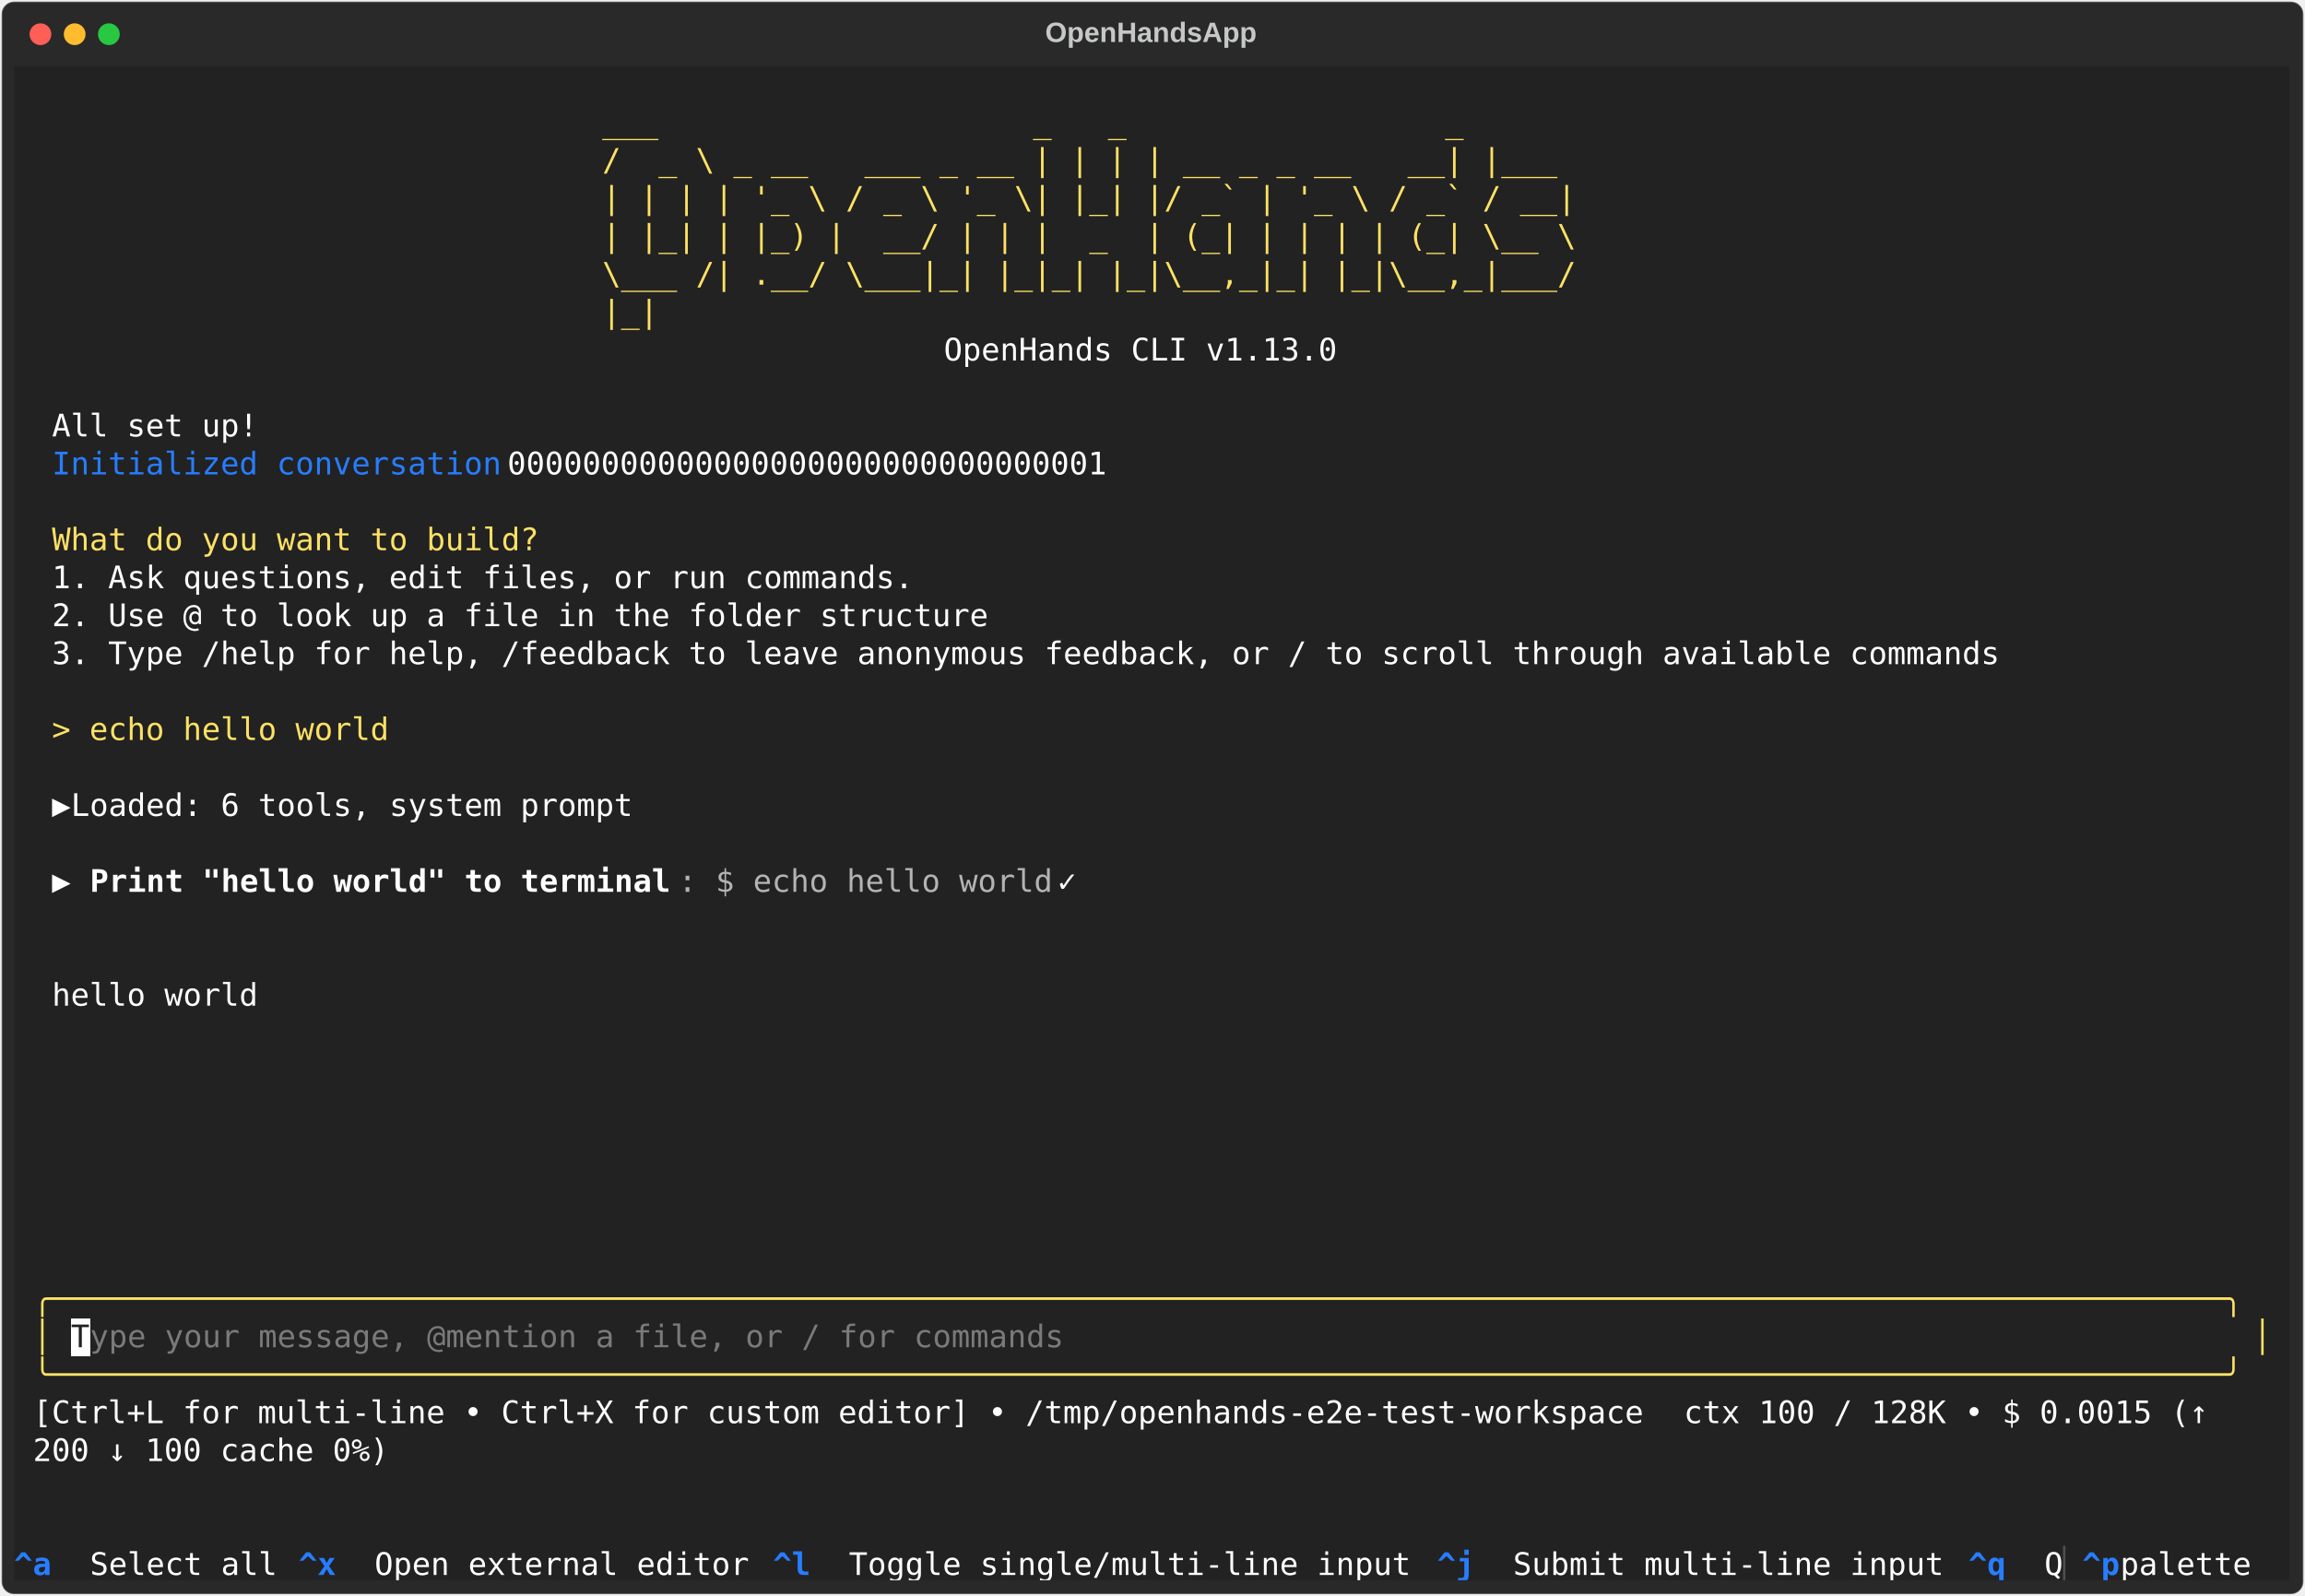
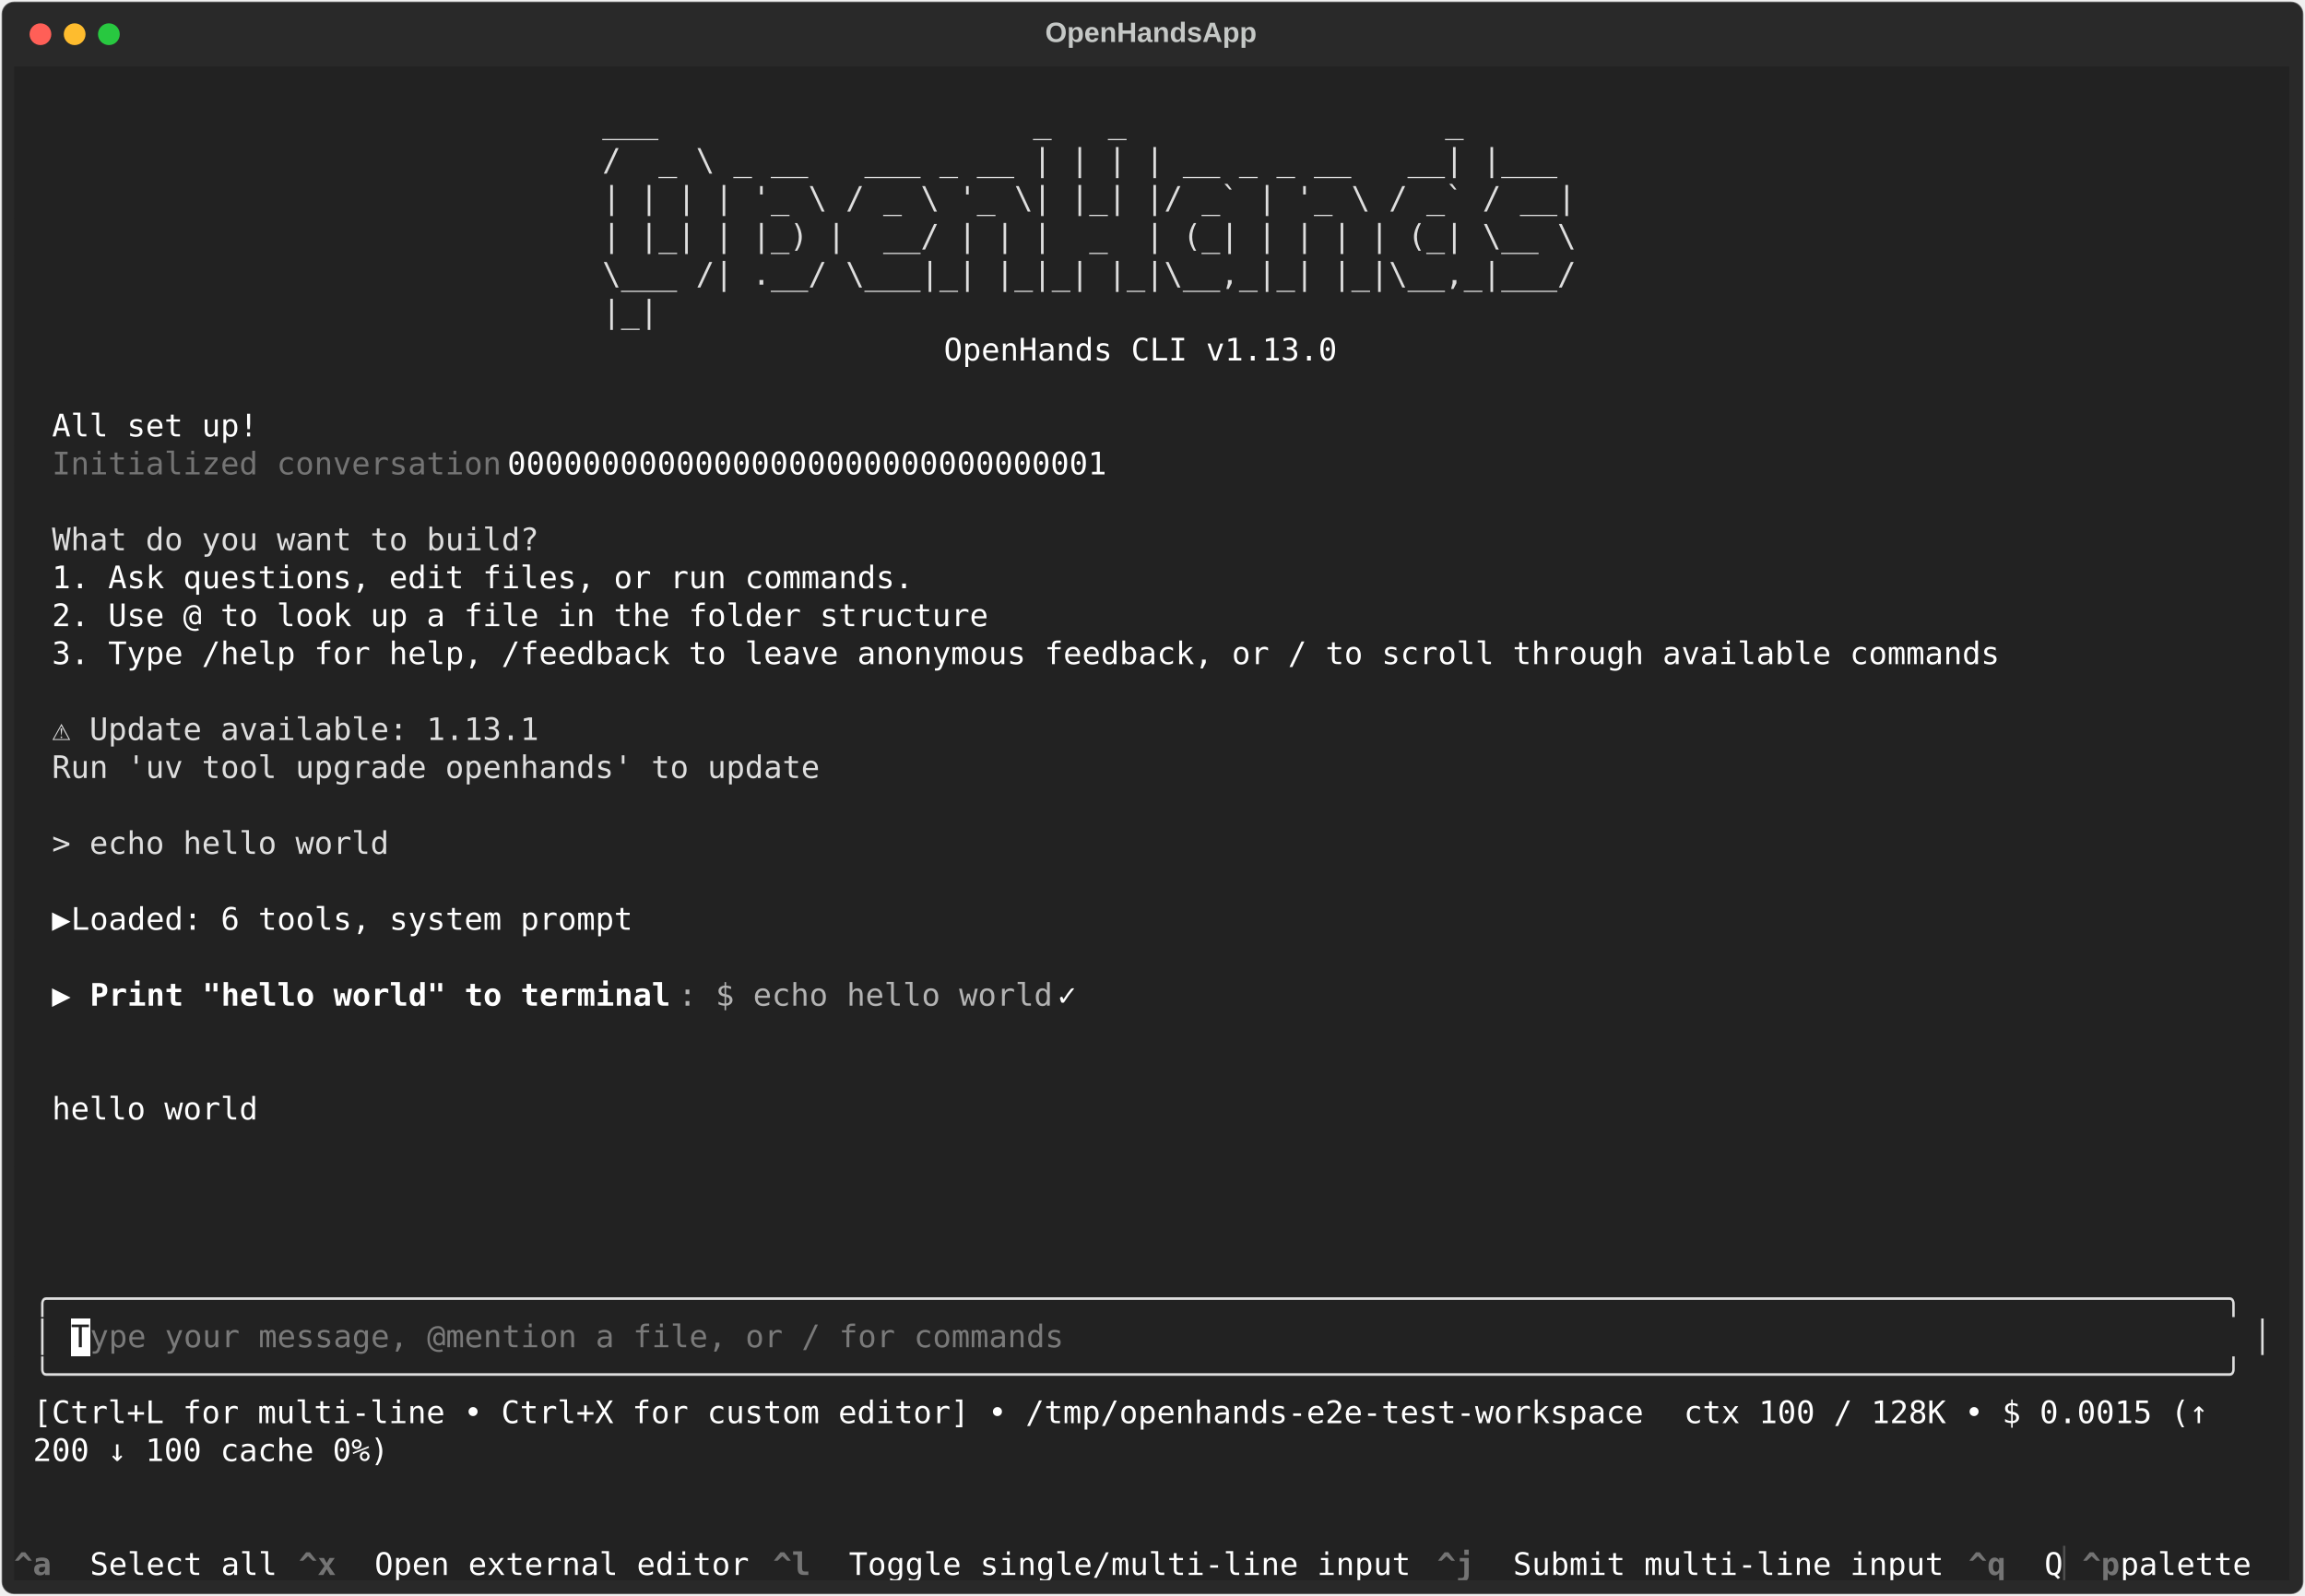
<svg xmlns="http://www.w3.org/2000/svg" class="rich-terminal" viewBox="0 0 1482 1026.0">
  <style>

    @font-face {
        font-family: "Fira Code";
        src: local("FiraCode-Regular"),
                url("https://cdnjs.cloudflare.com/ajax/libs/firacode/6.2.0/woff2/FiraCode-Regular.woff2") format("woff2"),
                url("https://cdnjs.cloudflare.com/ajax/libs/firacode/6.2.0/woff/FiraCode-Regular.woff") format("woff");
        font-style: normal;
        font-weight: 400;
    }
    @font-face {
        font-family: "Fira Code";
        src: local("FiraCode-Bold"),
                url("https://cdnjs.cloudflare.com/ajax/libs/firacode/6.2.0/woff2/FiraCode-Bold.woff2") format("woff2"),
                url("https://cdnjs.cloudflare.com/ajax/libs/firacode/6.2.0/woff/FiraCode-Bold.woff") format("woff");
        font-style: bold;
        font-weight: 700;
    }

    .terminal-matrix {
        font-family: Fira Code, monospace;
        font-size: 20px;
        line-height: 24.4px;
        font-variant-east-asian: full-width;
    }

    .terminal-title {
        font-size: 18px;
        font-weight: bold;
        font-family: arial;
    }

    .terminal-r1 { fill: #c5c8c6 }
- .terminal-r2 { fill: #ffe165 }
+ .terminal-r2 { fill: #dedede }
.terminal-r3 { fill: #ffffff }
- .terminal-r4 { fill: #277dff }
- .terminal-r5 { fill: #fee165 }
- .terminal-r6 { fill: #ffffff;font-weight: bold }
- .terminal-r7 { fill: #b3b3b3 }
- .terminal-r8 { fill: #222222 }
- .terminal-r9 { fill: #7a7a7a }
- .terminal-r10 { fill: #277dff;font-weight: bold }
- .terminal-r11 { fill: #4e4e4e }
+ .terminal-r4 { fill: #747474 }
+ .terminal-r5 { fill: #ffffff;font-weight: bold }
+ .terminal-r6 { fill: #b3b3b3 }
+ .terminal-r7 { fill: #222222 }
+ .terminal-r8 { fill: #7a7a7a }
+ .terminal-r9 { fill: #747474;font-weight: bold }
+ .terminal-r10 { fill: #4e4e4e }
    </style>
  <defs>
    <clipPath id="terminal-clip-terminal">
      <rect x="0" y="0" width="1463.0" height="975.0" />
    </clipPath>
    <clipPath id="terminal-line-0">
      <rect x="0" y="1.5" width="1464" height="24.65" />
    </clipPath>
    <clipPath id="terminal-line-1">
      <rect x="0" y="25.9" width="1464" height="24.65" />
    </clipPath>
    <clipPath id="terminal-line-2">
      <rect x="0" y="50.3" width="1464" height="24.65" />
    </clipPath>
    <clipPath id="terminal-line-3">
      <rect x="0" y="74.7" width="1464" height="24.65" />
    </clipPath>
    <clipPath id="terminal-line-4">
      <rect x="0" y="99.1" width="1464" height="24.65" />
    </clipPath>
    <clipPath id="terminal-line-5">
      <rect x="0" y="123.5" width="1464" height="24.65" />
    </clipPath>
    <clipPath id="terminal-line-6">
      <rect x="0" y="147.9" width="1464" height="24.65" />
    </clipPath>
    <clipPath id="terminal-line-7">
      <rect x="0" y="172.3" width="1464" height="24.65" />
    </clipPath>
    <clipPath id="terminal-line-8">
      <rect x="0" y="196.7" width="1464" height="24.65" />
    </clipPath>
    <clipPath id="terminal-line-9">
      <rect x="0" y="221.1" width="1464" height="24.65" />
    </clipPath>
    <clipPath id="terminal-line-10">
      <rect x="0" y="245.5" width="1464" height="24.65" />
    </clipPath>
    <clipPath id="terminal-line-11">
      <rect x="0" y="269.9" width="1464" height="24.65" />
    </clipPath>
    <clipPath id="terminal-line-12">
      <rect x="0" y="294.3" width="1464" height="24.65" />
    </clipPath>
    <clipPath id="terminal-line-13">
      <rect x="0" y="318.7" width="1464" height="24.65" />
    </clipPath>
    <clipPath id="terminal-line-14">
      <rect x="0" y="343.1" width="1464" height="24.65" />
    </clipPath>
    <clipPath id="terminal-line-15">
      <rect x="0" y="367.5" width="1464" height="24.65" />
    </clipPath>
    <clipPath id="terminal-line-16">
      <rect x="0" y="391.9" width="1464" height="24.65" />
    </clipPath>
    <clipPath id="terminal-line-17">
      <rect x="0" y="416.3" width="1464" height="24.65" />
    </clipPath>
    <clipPath id="terminal-line-18">
      <rect x="0" y="440.7" width="1464" height="24.65" />
    </clipPath>
    <clipPath id="terminal-line-19">
      <rect x="0" y="465.1" width="1464" height="24.65" />
    </clipPath>
    <clipPath id="terminal-line-20">
      <rect x="0" y="489.5" width="1464" height="24.65" />
    </clipPath>
    <clipPath id="terminal-line-21">
      <rect x="0" y="513.9" width="1464" height="24.65" />
    </clipPath>
    <clipPath id="terminal-line-22">
      <rect x="0" y="538.3" width="1464" height="24.65" />
    </clipPath>
    <clipPath id="terminal-line-23">
      <rect x="0" y="562.7" width="1464" height="24.65" />
    </clipPath>
    <clipPath id="terminal-line-24">
      <rect x="0" y="587.1" width="1464" height="24.65" />
    </clipPath>
    <clipPath id="terminal-line-25">
      <rect x="0" y="611.5" width="1464" height="24.65" />
    </clipPath>
    <clipPath id="terminal-line-26">
      <rect x="0" y="635.9" width="1464" height="24.65" />
    </clipPath>
    <clipPath id="terminal-line-27">
      <rect x="0" y="660.3" width="1464" height="24.65" />
    </clipPath>
    <clipPath id="terminal-line-28">
      <rect x="0" y="684.7" width="1464" height="24.65" />
    </clipPath>
    <clipPath id="terminal-line-29">
      <rect x="0" y="709.1" width="1464" height="24.65" />
    </clipPath>
    <clipPath id="terminal-line-30">
      <rect x="0" y="733.5" width="1464" height="24.65" />
    </clipPath>
    <clipPath id="terminal-line-31">
      <rect x="0" y="757.9" width="1464" height="24.65" />
    </clipPath>
    <clipPath id="terminal-line-32">
      <rect x="0" y="782.3" width="1464" height="24.65" />
    </clipPath>
    <clipPath id="terminal-line-33">
      <rect x="0" y="806.7" width="1464" height="24.65" />
    </clipPath>
    <clipPath id="terminal-line-34">
      <rect x="0" y="831.1" width="1464" height="24.65" />
    </clipPath>
    <clipPath id="terminal-line-35">
      <rect x="0" y="855.5" width="1464" height="24.65" />
    </clipPath>
    <clipPath id="terminal-line-36">
      <rect x="0" y="879.9" width="1464" height="24.65" />
    </clipPath>
    <clipPath id="terminal-line-37">
      <rect x="0" y="904.3" width="1464" height="24.65" />
    </clipPath>
    <clipPath id="terminal-line-38">
      <rect x="0" y="928.7" width="1464" height="24.65" />
    </clipPath>
  </defs>
  <rect fill="#292929" stroke="rgba(255,255,255,0.35)" stroke-width="1" x="1" y="1" width="1480" height="1024" rx="8" />
  <text class="terminal-title" fill="#c5c8c6" text-anchor="middle" x="740" y="27">OpenHandsApp</text>
  <g transform="translate(26,22)">
    <circle cx="0" cy="0" r="7" fill="#ff5f57" />
    <circle cx="22" cy="0" r="7" fill="#febc2e" />
    <circle cx="44" cy="0" r="7" fill="#28c840" />
  </g>
  <g transform="translate(9, 41)" clip-path="url(#terminal-clip-terminal)">
    <rect fill="#222222" x="0" y="1.5" width="1464" height="24.65" shape-rendering="crispEdges" />
    <rect fill="#222222" x="0" y="25.9" width="378.2" height="24.65" shape-rendering="crispEdges" />
    <rect fill="#222222" x="378.2" y="25.9" width="695.4" height="24.65" shape-rendering="crispEdges" />
    <rect fill="#222222" x="1073.6" y="25.9" width="390.4" height="24.65" shape-rendering="crispEdges" />
    <rect fill="#222222" x="0" y="50.3" width="378.2" height="24.65" shape-rendering="crispEdges" />
    <rect fill="#222222" x="378.2" y="50.3" width="695.4" height="24.65" shape-rendering="crispEdges" />
    <rect fill="#222222" x="1073.6" y="50.3" width="390.4" height="24.65" shape-rendering="crispEdges" />
    <rect fill="#222222" x="0" y="74.7" width="378.2" height="24.65" shape-rendering="crispEdges" />
    <rect fill="#222222" x="378.2" y="74.7" width="695.4" height="24.65" shape-rendering="crispEdges" />
    <rect fill="#222222" x="1073.6" y="74.7" width="390.4" height="24.65" shape-rendering="crispEdges" />
    <rect fill="#222222" x="0" y="99.1" width="378.2" height="24.65" shape-rendering="crispEdges" />
    <rect fill="#222222" x="378.2" y="99.1" width="695.4" height="24.65" shape-rendering="crispEdges" />
    <rect fill="#222222" x="1073.6" y="99.1" width="390.4" height="24.65" shape-rendering="crispEdges" />
    <rect fill="#222222" x="0" y="123.5" width="378.2" height="24.65" shape-rendering="crispEdges" />
    <rect fill="#222222" x="378.2" y="123.5" width="695.4" height="24.65" shape-rendering="crispEdges" />
    <rect fill="#222222" x="1073.6" y="123.5" width="390.4" height="24.65" shape-rendering="crispEdges" />
    <rect fill="#222222" x="0" y="147.9" width="378.2" height="24.65" shape-rendering="crispEdges" />
    <rect fill="#222222" x="378.2" y="147.9" width="695.4" height="24.65" shape-rendering="crispEdges" />
    <rect fill="#222222" x="1073.6" y="147.9" width="390.4" height="24.65" shape-rendering="crispEdges" />
    <rect fill="#222222" x="0" y="172.3" width="597.8" height="24.65" shape-rendering="crispEdges" />
    <rect fill="#222222" x="597.8" y="172.3" width="256.2" height="24.65" shape-rendering="crispEdges" />
    <rect fill="#222222" x="854" y="172.3" width="610" height="24.65" shape-rendering="crispEdges" />
    <rect fill="#222222" x="0" y="196.7" width="1464" height="24.65" shape-rendering="crispEdges" />
    <rect fill="#222222" x="0" y="221.1" width="24.4" height="24.65" shape-rendering="crispEdges" />
    <rect fill="#222222" x="24.4" y="221.1" width="134.2" height="24.65" shape-rendering="crispEdges" />
    <rect fill="#222222" x="158.6" y="221.1" width="1305.4" height="24.65" shape-rendering="crispEdges" />
    <rect fill="#222222" x="0" y="245.5" width="24.4" height="24.65" shape-rendering="crispEdges" />
    <rect fill="#222222" x="24.4" y="245.5" width="292.8" height="24.65" shape-rendering="crispEdges" />
    <rect fill="#222222" x="317.2" y="245.5" width="402.6" height="24.65" shape-rendering="crispEdges" />
    <rect fill="#222222" x="719.8" y="245.5" width="744.2" height="24.65" shape-rendering="crispEdges" />
    <rect fill="#222222" x="0" y="269.9" width="1464" height="24.65" shape-rendering="crispEdges" />
    <rect fill="#222222" x="0" y="294.3" width="24.4" height="24.65" shape-rendering="crispEdges" />
    <rect fill="#222222" x="24.4" y="294.3" width="317.2" height="24.65" shape-rendering="crispEdges" />
    <rect fill="#222222" x="341.6" y="294.3" width="1122.4" height="24.65" shape-rendering="crispEdges" />
    <rect fill="#222222" x="0" y="318.7" width="24.4" height="24.65" shape-rendering="crispEdges" />
    <rect fill="#222222" x="24.4" y="318.7" width="561.2" height="24.65" shape-rendering="crispEdges" />
    <rect fill="#222222" x="585.6" y="318.7" width="878.4" height="24.65" shape-rendering="crispEdges" />
    <rect fill="#222222" x="0" y="343.1" width="24.4" height="24.65" shape-rendering="crispEdges" />
    <rect fill="#222222" x="24.4" y="343.1" width="610" height="24.65" shape-rendering="crispEdges" />
    <rect fill="#222222" x="634.4" y="343.1" width="829.6" height="24.65" shape-rendering="crispEdges" />
    <rect fill="#222222" x="0" y="367.5" width="24.4" height="24.65" shape-rendering="crispEdges" />
    <rect fill="#222222" x="24.4" y="367.5" width="1268.8" height="24.65" shape-rendering="crispEdges" />
    <rect fill="#222222" x="1293.2" y="367.5" width="170.8" height="24.65" shape-rendering="crispEdges" />
    <rect fill="#222222" x="0" y="391.9" width="1464" height="24.65" shape-rendering="crispEdges" />
    <rect fill="#222222" x="0" y="416.3" width="24.4" height="24.65" shape-rendering="crispEdges" />
-     <rect fill="#222222" x="24.4" y="416.3" width="219.6" height="24.65" shape-rendering="crispEdges" />
-     <rect fill="#222222" x="244" y="416.3" width="1220" height="24.65" shape-rendering="crispEdges" />
-     <rect fill="#222222" x="0" y="440.7" width="1464" height="24.65" shape-rendering="crispEdges" />
-     <rect fill="#222222" x="0" y="465.1" width="24.4" height="24.65" shape-rendering="crispEdges" />
-     <rect fill="#222222" x="24.4" y="465.1" width="12.2" height="24.65" shape-rendering="crispEdges" />
-     <rect fill="#222222" x="36.6" y="465.1" width="378.2" height="24.65" shape-rendering="crispEdges" />
-     <rect fill="#222222" x="414.8" y="465.1" width="1049.2" height="24.65" shape-rendering="crispEdges" />
-     <rect fill="#222222" x="0" y="489.5" width="1464" height="24.65" shape-rendering="crispEdges" />
-     <rect fill="#222222" x="0" y="513.9" width="24.4" height="24.65" shape-rendering="crispEdges" />
-     <rect fill="#222222" x="24.4" y="513.9" width="12.2" height="24.65" shape-rendering="crispEdges" />
-     <rect fill="#222222" x="36.6" y="513.9" width="12.2" height="24.65" shape-rendering="crispEdges" />
-     <rect fill="#222222" x="48.8" y="513.9" width="378.2" height="24.65" shape-rendering="crispEdges" />
-     <rect fill="#222222" x="427" y="513.9" width="244" height="24.65" shape-rendering="crispEdges" />
-     <rect fill="#222222" x="671" y="513.9" width="24.4" height="24.65" shape-rendering="crispEdges" />
-     <rect fill="#222222" x="695.4" y="513.9" width="768.6" height="24.65" shape-rendering="crispEdges" />
-     <rect fill="#222222" x="0" y="538.3" width="1464" height="24.65" shape-rendering="crispEdges" />
+     <rect fill="#222222" x="24.4" y="416.3" width="317.2" height="24.65" shape-rendering="crispEdges" />
+     <rect fill="#222222" x="341.6" y="416.3" width="1122.4" height="24.65" shape-rendering="crispEdges" />
+     <rect fill="#222222" x="0" y="440.7" width="24.4" height="24.65" shape-rendering="crispEdges" />
+     <rect fill="#222222" x="24.4" y="440.7" width="500.2" height="24.65" shape-rendering="crispEdges" />
+     <rect fill="#222222" x="524.6" y="440.7" width="939.4" height="24.65" shape-rendering="crispEdges" />
+     <rect fill="#222222" x="0" y="465.1" width="1464" height="24.65" shape-rendering="crispEdges" />
+     <rect fill="#222222" x="0" y="489.5" width="24.4" height="24.65" shape-rendering="crispEdges" />
+     <rect fill="#222222" x="24.4" y="489.5" width="219.6" height="24.65" shape-rendering="crispEdges" />
+     <rect fill="#222222" x="244" y="489.5" width="1220" height="24.65" shape-rendering="crispEdges" />
+     <rect fill="#222222" x="0" y="513.9" width="1464" height="24.65" shape-rendering="crispEdges" />
+     <rect fill="#222222" x="0" y="538.3" width="24.4" height="24.65" shape-rendering="crispEdges" />
+     <rect fill="#222222" x="24.4" y="538.3" width="12.2" height="24.65" shape-rendering="crispEdges" />
+     <rect fill="#222222" x="36.6" y="538.3" width="378.2" height="24.65" shape-rendering="crispEdges" />
+     <rect fill="#222222" x="414.8" y="538.3" width="1049.2" height="24.65" shape-rendering="crispEdges" />
    <rect fill="#222222" x="0" y="562.7" width="1464" height="24.65" shape-rendering="crispEdges" />
    <rect fill="#222222" x="0" y="587.1" width="24.4" height="24.65" shape-rendering="crispEdges" />
-     <rect fill="#222222" x="24.4" y="587.1" width="134.2" height="24.65" shape-rendering="crispEdges" />
-     <rect fill="#222222" x="158.6" y="587.1" width="1305.4" height="24.65" shape-rendering="crispEdges" />
+     <rect fill="#222222" x="24.4" y="587.1" width="12.2" height="24.65" shape-rendering="crispEdges" />
+     <rect fill="#222222" x="36.6" y="587.1" width="12.2" height="24.65" shape-rendering="crispEdges" />
+     <rect fill="#222222" x="48.8" y="587.1" width="378.2" height="24.65" shape-rendering="crispEdges" />
+     <rect fill="#222222" x="427" y="587.1" width="244" height="24.65" shape-rendering="crispEdges" />
+     <rect fill="#222222" x="671" y="587.1" width="24.4" height="24.65" shape-rendering="crispEdges" />
+     <rect fill="#222222" x="695.4" y="587.1" width="768.6" height="24.65" shape-rendering="crispEdges" />
    <rect fill="#222222" x="0" y="611.5" width="1464" height="24.65" shape-rendering="crispEdges" />
    <rect fill="#222222" x="0" y="635.9" width="1464" height="24.65" shape-rendering="crispEdges" />
-     <rect fill="#222222" x="0" y="660.3" width="1464" height="24.65" shape-rendering="crispEdges" />
+     <rect fill="#222222" x="0" y="660.3" width="24.4" height="24.65" shape-rendering="crispEdges" />
+     <rect fill="#222222" x="24.4" y="660.3" width="134.2" height="24.65" shape-rendering="crispEdges" />
+     <rect fill="#222222" x="158.6" y="660.3" width="1305.4" height="24.65" shape-rendering="crispEdges" />
    <rect fill="#222222" x="0" y="684.7" width="1464" height="24.65" shape-rendering="crispEdges" />
    <rect fill="#222222" x="0" y="709.1" width="1464" height="24.65" shape-rendering="crispEdges" />
    <rect fill="#222222" x="0" y="733.5" width="1464" height="24.65" shape-rendering="crispEdges" />
    <rect fill="#222222" x="0" y="757.9" width="12.2" height="24.65" shape-rendering="crispEdges" />
    <rect fill="#222222" x="12.2" y="757.9" width="12.2" height="24.65" shape-rendering="crispEdges" />
    <rect fill="#222222" x="24.4" y="757.9" width="1439.6" height="24.65" shape-rendering="crispEdges" />
    <rect fill="#222222" x="0" y="782.3" width="12.2" height="24.65" shape-rendering="crispEdges" />
    <rect fill="#222222" x="12.2" y="782.3" width="1439.6" height="24.65" shape-rendering="crispEdges" />
    <rect fill="#222222" x="1451.8" y="782.3" width="12.2" height="24.65" shape-rendering="crispEdges" />
    <rect fill="#222222" x="0" y="806.7" width="12.2" height="24.65" shape-rendering="crispEdges" />
    <rect fill="#222222" x="12.2" y="806.7" width="12.2" height="24.65" shape-rendering="crispEdges" />
    <rect fill="#222222" x="24.4" y="806.7" width="12.2" height="24.65" shape-rendering="crispEdges" />
    <rect fill="#ffffff" x="36.6" y="806.7" width="12.2" height="24.65" shape-rendering="crispEdges" />
    <rect fill="#222222" x="48.8" y="806.7" width="634.4" height="24.65" shape-rendering="crispEdges" />
    <rect fill="#222222" x="683.2" y="806.7" width="756.4" height="24.65" shape-rendering="crispEdges" />
    <rect fill="#222222" x="1439.6" y="806.7" width="12.2" height="24.65" shape-rendering="crispEdges" />
    <rect fill="#222222" x="1451.8" y="806.7" width="12.2" height="24.65" shape-rendering="crispEdges" />
    <rect fill="#222222" x="0" y="831.1" width="12.2" height="24.65" shape-rendering="crispEdges" />
    <rect fill="#222222" x="12.2" y="831.1" width="1439.6" height="24.65" shape-rendering="crispEdges" />
    <rect fill="#222222" x="1451.8" y="831.1" width="12.2" height="24.65" shape-rendering="crispEdges" />
    <rect fill="#222222" x="0" y="855.5" width="12.2" height="24.65" shape-rendering="crispEdges" />
    <rect fill="#222222" x="12.2" y="855.5" width="1061.4" height="24.65" shape-rendering="crispEdges" />
    <rect fill="#222222" x="1073.6" y="855.5" width="341.6" height="24.65" shape-rendering="crispEdges" />
    <rect fill="#222222" x="1415.2" y="855.5" width="48.8" height="24.65" shape-rendering="crispEdges" />
    <rect fill="#222222" x="0" y="879.9" width="12.2" height="24.65" shape-rendering="crispEdges" />
    <rect fill="#222222" x="12.2" y="879.9" width="231.8" height="24.65" shape-rendering="crispEdges" />
    <rect fill="#222222" x="244" y="879.9" width="1220" height="24.65" shape-rendering="crispEdges" />
    <rect fill="#222222" x="0" y="904.3" width="1464" height="24.65" shape-rendering="crispEdges" />
    <rect fill="#222222" x="0" y="928.7" width="1464" height="24.65" shape-rendering="crispEdges" />
    <rect fill="#222222" x="0" y="953.1" width="48.8" height="24.65" shape-rendering="crispEdges" />
    <rect fill="#222222" x="48.8" y="953.1" width="134.2" height="24.65" shape-rendering="crispEdges" />
    <rect fill="#222222" x="183" y="953.1" width="48.8" height="24.65" shape-rendering="crispEdges" />
    <rect fill="#222222" x="231.8" y="953.1" width="256.2" height="24.65" shape-rendering="crispEdges" />
    <rect fill="#222222" x="488" y="953.1" width="48.8" height="24.65" shape-rendering="crispEdges" />
    <rect fill="#222222" x="536.8" y="953.1" width="378.2" height="24.65" shape-rendering="crispEdges" />
    <rect fill="#222222" x="915" y="953.1" width="48.8" height="24.65" shape-rendering="crispEdges" />
    <rect fill="#222222" x="963.8" y="953.1" width="292.8" height="24.65" shape-rendering="crispEdges" />
    <rect fill="#222222" x="1256.6" y="953.1" width="48.8" height="24.65" shape-rendering="crispEdges" />
    <rect fill="#222222" x="1305.4" y="953.1" width="12.2" height="24.65" shape-rendering="crispEdges" />
    <rect fill="#222222" x="1317.6" y="953.1" width="12.2" height="24.65" shape-rendering="crispEdges" />
    <rect fill="#222222" x="1329.8" y="953.1" width="24.4" height="24.65" shape-rendering="crispEdges" />
    <rect fill="#222222" x="1354.2" y="953.1" width="97.6" height="24.65" shape-rendering="crispEdges" />
    <rect fill="#222222" x="1451.8" y="953.1" width="12.2" height="24.65" shape-rendering="crispEdges" />
    <g class="terminal-matrix">
      <text class="terminal-r1" x="1464" y="20" textLength="12.2" clip-path="url(#terminal-line-0)">
</text>
      <text class="terminal-r2" x="378.2" y="44.4" textLength="695.4" clip-path="url(#terminal-line-1)">     ___                    _   _                 _      </text>
      <text class="terminal-r1" x="1464" y="44.4" textLength="12.2" clip-path="url(#terminal-line-1)">
</text>
      <text class="terminal-r2" x="378.2" y="68.8" textLength="695.4" clip-path="url(#terminal-line-2)">    /  _ \ _ __   ___ _ __ | | | | __ _ _ __   __| |___  </text>
      <text class="terminal-r1" x="1464" y="68.8" textLength="12.2" clip-path="url(#terminal-line-2)">
</text>
      <text class="terminal-r2" x="378.2" y="93.2" textLength="695.4" clip-path="url(#terminal-line-3)">    | | | | '_ \ / _ \ '_ \| |_| |/ _` | '_ \ / _` / __| </text>
      <text class="terminal-r1" x="1464" y="93.2" textLength="12.2" clip-path="url(#terminal-line-3)">
</text>
      <text class="terminal-r2" x="378.2" y="117.6" textLength="695.4" clip-path="url(#terminal-line-4)">    | |_| | |_) |  __/ | | |  _  | (_| | | | | (_| \__ \ </text>
      <text class="terminal-r1" x="1464" y="117.6" textLength="12.2" clip-path="url(#terminal-line-4)">
</text>
      <text class="terminal-r2" x="378.2" y="142" textLength="695.4" clip-path="url(#terminal-line-5)">    \___ /| .__/ \___|_| |_|_| |_|\__,_|_| |_|\__,_|___/ </text>
      <text class="terminal-r1" x="1464" y="142" textLength="12.2" clip-path="url(#terminal-line-5)">
</text>
      <text class="terminal-r2" x="378.2" y="166.4" textLength="695.4" clip-path="url(#terminal-line-6)">          |_|                                            </text>
      <text class="terminal-r1" x="1464" y="166.4" textLength="12.2" clip-path="url(#terminal-line-6)">
</text>
      <text class="terminal-r3" x="597.8" y="190.8" textLength="256.2" clip-path="url(#terminal-line-7)">OpenHands CLI v1.13.0</text>
      <text class="terminal-r1" x="1464" y="190.8" textLength="12.2" clip-path="url(#terminal-line-7)">
</text>
      <text class="terminal-r1" x="1464" y="215.2" textLength="12.2" clip-path="url(#terminal-line-8)">
</text>
      <text class="terminal-r3" x="24.4" y="239.6" textLength="134.2" clip-path="url(#terminal-line-9)">All set up!</text>
      <text class="terminal-r1" x="1464" y="239.6" textLength="12.2" clip-path="url(#terminal-line-9)">
</text>
      <text class="terminal-r4" x="24.4" y="264" textLength="292.8" clip-path="url(#terminal-line-10)">Initialized conversation</text>
      <text class="terminal-r3" x="317.2" y="264" textLength="402.6" clip-path="url(#terminal-line-10)"> 00000000000000000000000000000001</text>
      <text class="terminal-r1" x="1464" y="264" textLength="12.2" clip-path="url(#terminal-line-10)">
</text>
      <text class="terminal-r1" x="1464" y="288.4" textLength="12.2" clip-path="url(#terminal-line-11)">
</text>
      <text class="terminal-r2" x="24.4" y="312.8" textLength="317.2" clip-path="url(#terminal-line-12)">What do you want to build?</text>
      <text class="terminal-r1" x="1464" y="312.8" textLength="12.2" clip-path="url(#terminal-line-12)">
</text>
      <text class="terminal-r3" x="24.4" y="337.2" textLength="561.2" clip-path="url(#terminal-line-13)">1. Ask questions, edit files, or run commands.</text>
      <text class="terminal-r1" x="1464" y="337.2" textLength="12.2" clip-path="url(#terminal-line-13)">
</text>
      <text class="terminal-r3" x="24.4" y="361.6" textLength="610" clip-path="url(#terminal-line-14)">2. Use @ to look up a file in the folder structure</text>
      <text class="terminal-r1" x="1464" y="361.6" textLength="12.2" clip-path="url(#terminal-line-14)">
</text>
      <text class="terminal-r3" x="24.4" y="386" textLength="1268.8" clip-path="url(#terminal-line-15)">3. Type /help for help, /feedback to leave anonymous feedback, or / to scroll through available commands</text>
      <text class="terminal-r1" x="1464" y="386" textLength="12.2" clip-path="url(#terminal-line-15)">
</text>
      <text class="terminal-r1" x="1464" y="410.4" textLength="12.2" clip-path="url(#terminal-line-16)">
</text>
-       <text class="terminal-r5" x="24.4" y="434.8" textLength="219.6" clip-path="url(#terminal-line-17)">&gt; echo hello world</text>
+       <text class="terminal-r2" x="24.4" y="434.8" textLength="317.2" clip-path="url(#terminal-line-17)">⚠ Update available: 1.13.1</text>
      <text class="terminal-r1" x="1464" y="434.8" textLength="12.2" clip-path="url(#terminal-line-17)">
</text>
+       <text class="terminal-r2" x="24.4" y="459.2" textLength="500.2" clip-path="url(#terminal-line-18)">Run 'uv tool upgrade openhands' to update</text>
      <text class="terminal-r1" x="1464" y="459.2" textLength="12.2" clip-path="url(#terminal-line-18)">
</text>
-       <text class="terminal-r3" x="24.4" y="483.6" textLength="12.2" clip-path="url(#terminal-line-19)">▶</text>
-       <text class="terminal-r3" x="36.6" y="483.6" textLength="378.2" clip-path="url(#terminal-line-19)"> Loaded: 6 tools, system prompt</text>
      <text class="terminal-r1" x="1464" y="483.6" textLength="12.2" clip-path="url(#terminal-line-19)">
</text>
+       <text class="terminal-r2" x="24.4" y="508" textLength="219.6" clip-path="url(#terminal-line-20)">&gt; echo hello world</text>
      <text class="terminal-r1" x="1464" y="508" textLength="12.2" clip-path="url(#terminal-line-20)">
</text>
-       <text class="terminal-r3" x="24.4" y="532.4" textLength="12.2" clip-path="url(#terminal-line-21)">▶</text>
-       <text class="terminal-r6" x="48.8" y="532.4" textLength="378.2" clip-path="url(#terminal-line-21)">Print "hello world" to terminal</text>
-       <text class="terminal-r7" x="427" y="532.4" textLength="244" clip-path="url(#terminal-line-21)">: $ echo hello world</text>
-       <text class="terminal-r3" x="671" y="532.4" textLength="24.4" clip-path="url(#terminal-line-21)"> ✓</text>
      <text class="terminal-r1" x="1464" y="532.4" textLength="12.2" clip-path="url(#terminal-line-21)">
</text>
+       <text class="terminal-r3" x="24.4" y="556.8" textLength="12.2" clip-path="url(#terminal-line-22)">▶</text>
+       <text class="terminal-r3" x="36.6" y="556.8" textLength="378.2" clip-path="url(#terminal-line-22)"> Loaded: 6 tools, system prompt</text>
      <text class="terminal-r1" x="1464" y="556.8" textLength="12.2" clip-path="url(#terminal-line-22)">
</text>
      <text class="terminal-r1" x="1464" y="581.2" textLength="12.2" clip-path="url(#terminal-line-23)">
</text>
-       <text class="terminal-r3" x="24.4" y="605.6" textLength="134.2" clip-path="url(#terminal-line-24)">hello world</text>
+       <text class="terminal-r3" x="24.4" y="605.6" textLength="12.2" clip-path="url(#terminal-line-24)">▶</text>
+       <text class="terminal-r5" x="48.8" y="605.6" textLength="378.2" clip-path="url(#terminal-line-24)">Print "hello world" to terminal</text>
+       <text class="terminal-r6" x="427" y="605.6" textLength="244" clip-path="url(#terminal-line-24)">: $ echo hello world</text>
+       <text class="terminal-r3" x="671" y="605.6" textLength="24.4" clip-path="url(#terminal-line-24)"> ✓</text>
      <text class="terminal-r1" x="1464" y="605.6" textLength="12.2" clip-path="url(#terminal-line-24)">
</text>
      <text class="terminal-r1" x="1464" y="630" textLength="12.2" clip-path="url(#terminal-line-25)">
</text>
      <text class="terminal-r1" x="1464" y="654.4" textLength="12.2" clip-path="url(#terminal-line-26)">
</text>
+       <text class="terminal-r3" x="24.4" y="678.8" textLength="134.2" clip-path="url(#terminal-line-27)">hello world</text>
      <text class="terminal-r1" x="1464" y="678.8" textLength="12.2" clip-path="url(#terminal-line-27)">
</text>
      <text class="terminal-r1" x="1464" y="703.2" textLength="12.2" clip-path="url(#terminal-line-28)">
</text>
      <text class="terminal-r1" x="1464" y="727.6" textLength="12.2" clip-path="url(#terminal-line-29)">
</text>
      <text class="terminal-r1" x="1464" y="752" textLength="12.2" clip-path="url(#terminal-line-30)">
</text>
      <text class="terminal-r1" x="1464" y="776.4" textLength="12.2" clip-path="url(#terminal-line-31)">
</text>
-       <text class="terminal-r5" x="12.2" y="800.8" textLength="1439.6" clip-path="url(#terminal-line-32)">╭────────────────────────────────────────────────────────────────────────────────────────────────────────────────────╮</text>
+       <text class="terminal-r2" x="12.2" y="800.8" textLength="1439.6" clip-path="url(#terminal-line-32)">╭────────────────────────────────────────────────────────────────────────────────────────────────────────────────────╮</text>
      <text class="terminal-r1" x="1464" y="800.8" textLength="12.2" clip-path="url(#terminal-line-32)">
</text>
-       <text class="terminal-r5" x="12.2" y="825.2" textLength="12.2" clip-path="url(#terminal-line-33)">│</text>
-       <text class="terminal-r8" x="36.6" y="825.2" textLength="12.2" clip-path="url(#terminal-line-33)">T</text>
-       <text class="terminal-r9" x="48.8" y="825.2" textLength="634.4" clip-path="url(#terminal-line-33)">ype your message, @mention a file, or / for commands</text>
-       <text class="terminal-r5" x="1439.6" y="825.2" textLength="12.2" clip-path="url(#terminal-line-33)">│</text>
+       <text class="terminal-r2" x="12.2" y="825.2" textLength="12.2" clip-path="url(#terminal-line-33)">│</text>
+       <text class="terminal-r7" x="36.6" y="825.2" textLength="12.2" clip-path="url(#terminal-line-33)">T</text>
+       <text class="terminal-r8" x="48.8" y="825.2" textLength="634.4" clip-path="url(#terminal-line-33)">ype your message, @mention a file, or / for commands</text>
+       <text class="terminal-r2" x="1439.6" y="825.2" textLength="12.2" clip-path="url(#terminal-line-33)">│</text>
      <text class="terminal-r1" x="1464" y="825.2" textLength="12.2" clip-path="url(#terminal-line-33)">
</text>
-       <text class="terminal-r5" x="12.2" y="849.6" textLength="1439.6" clip-path="url(#terminal-line-34)">╰────────────────────────────────────────────────────────────────────────────────────────────────────────────────────╯</text>
+       <text class="terminal-r2" x="12.2" y="849.6" textLength="1439.6" clip-path="url(#terminal-line-34)">╰────────────────────────────────────────────────────────────────────────────────────────────────────────────────────╯</text>
      <text class="terminal-r1" x="1464" y="849.6" textLength="12.2" clip-path="url(#terminal-line-34)">
</text>
      <text class="terminal-r3" x="12.2" y="874" textLength="1061.4" clip-path="url(#terminal-line-35)">[Ctrl+L for multi-line • Ctrl+X for custom editor] • /tmp/openhands-e2e-test-workspace </text>
      <text class="terminal-r3" x="1073.6" y="874" textLength="341.6" clip-path="url(#terminal-line-35)">ctx 100 / 128K • $ 0.0015 (↑</text>
      <text class="terminal-r1" x="1464" y="874" textLength="12.2" clip-path="url(#terminal-line-35)">
</text>
      <text class="terminal-r3" x="12.2" y="898.4" textLength="231.8" clip-path="url(#terminal-line-36)">200 ↓ 100 cache 0%)</text>
      <text class="terminal-r1" x="1464" y="898.4" textLength="12.2" clip-path="url(#terminal-line-36)">
</text>
      <text class="terminal-r1" x="1464" y="922.8" textLength="12.2" clip-path="url(#terminal-line-37)">
</text>
      <text class="terminal-r1" x="1464" y="947.2" textLength="12.2" clip-path="url(#terminal-line-38)">
</text>
-       <text class="terminal-r10" x="0" y="971.6" textLength="48.8" clip-path="url(#terminal-line-39)"> ^a </text>
+       <text class="terminal-r9" x="0" y="971.6" textLength="48.8" clip-path="url(#terminal-line-39)"> ^a </text>
      <text class="terminal-r3" x="48.8" y="971.6" textLength="134.2" clip-path="url(#terminal-line-39)">Select all </text>
-       <text class="terminal-r10" x="183" y="971.6" textLength="48.8" clip-path="url(#terminal-line-39)"> ^x </text>
+       <text class="terminal-r9" x="183" y="971.6" textLength="48.8" clip-path="url(#terminal-line-39)"> ^x </text>
      <text class="terminal-r3" x="231.8" y="971.6" textLength="256.2" clip-path="url(#terminal-line-39)">Open external editor </text>
-       <text class="terminal-r10" x="488" y="971.6" textLength="48.8" clip-path="url(#terminal-line-39)"> ^l </text>
+       <text class="terminal-r9" x="488" y="971.6" textLength="48.8" clip-path="url(#terminal-line-39)"> ^l </text>
      <text class="terminal-r3" x="536.8" y="971.6" textLength="378.2" clip-path="url(#terminal-line-39)">Toggle single/multi-line input </text>
-       <text class="terminal-r10" x="915" y="971.6" textLength="48.8" clip-path="url(#terminal-line-39)"> ^j </text>
+       <text class="terminal-r9" x="915" y="971.6" textLength="48.8" clip-path="url(#terminal-line-39)"> ^j </text>
      <text class="terminal-r3" x="963.8" y="971.6" textLength="292.8" clip-path="url(#terminal-line-39)">Submit multi-line input </text>
-       <text class="terminal-r10" x="1256.6" y="971.6" textLength="48.8" clip-path="url(#terminal-line-39)"> ^q </text>
+       <text class="terminal-r9" x="1256.6" y="971.6" textLength="48.8" clip-path="url(#terminal-line-39)"> ^q </text>
      <text class="terminal-r3" x="1305.4" y="971.6" textLength="12.2" clip-path="url(#terminal-line-39)">Q</text>
-       <text class="terminal-r11" x="1317.6" y="971.6" textLength="12.2" clip-path="url(#terminal-line-39)">▏</text>
-       <text class="terminal-r10" x="1329.8" y="971.6" textLength="24.4" clip-path="url(#terminal-line-39)">^p</text>
+       <text class="terminal-r10" x="1317.6" y="971.6" textLength="12.2" clip-path="url(#terminal-line-39)">▏</text>
+       <text class="terminal-r9" x="1329.8" y="971.6" textLength="24.4" clip-path="url(#terminal-line-39)">^p</text>
      <text class="terminal-r3" x="1354.2" y="971.6" textLength="97.6" clip-path="url(#terminal-line-39)"> palette</text>
    </g>
  </g>
</svg>
